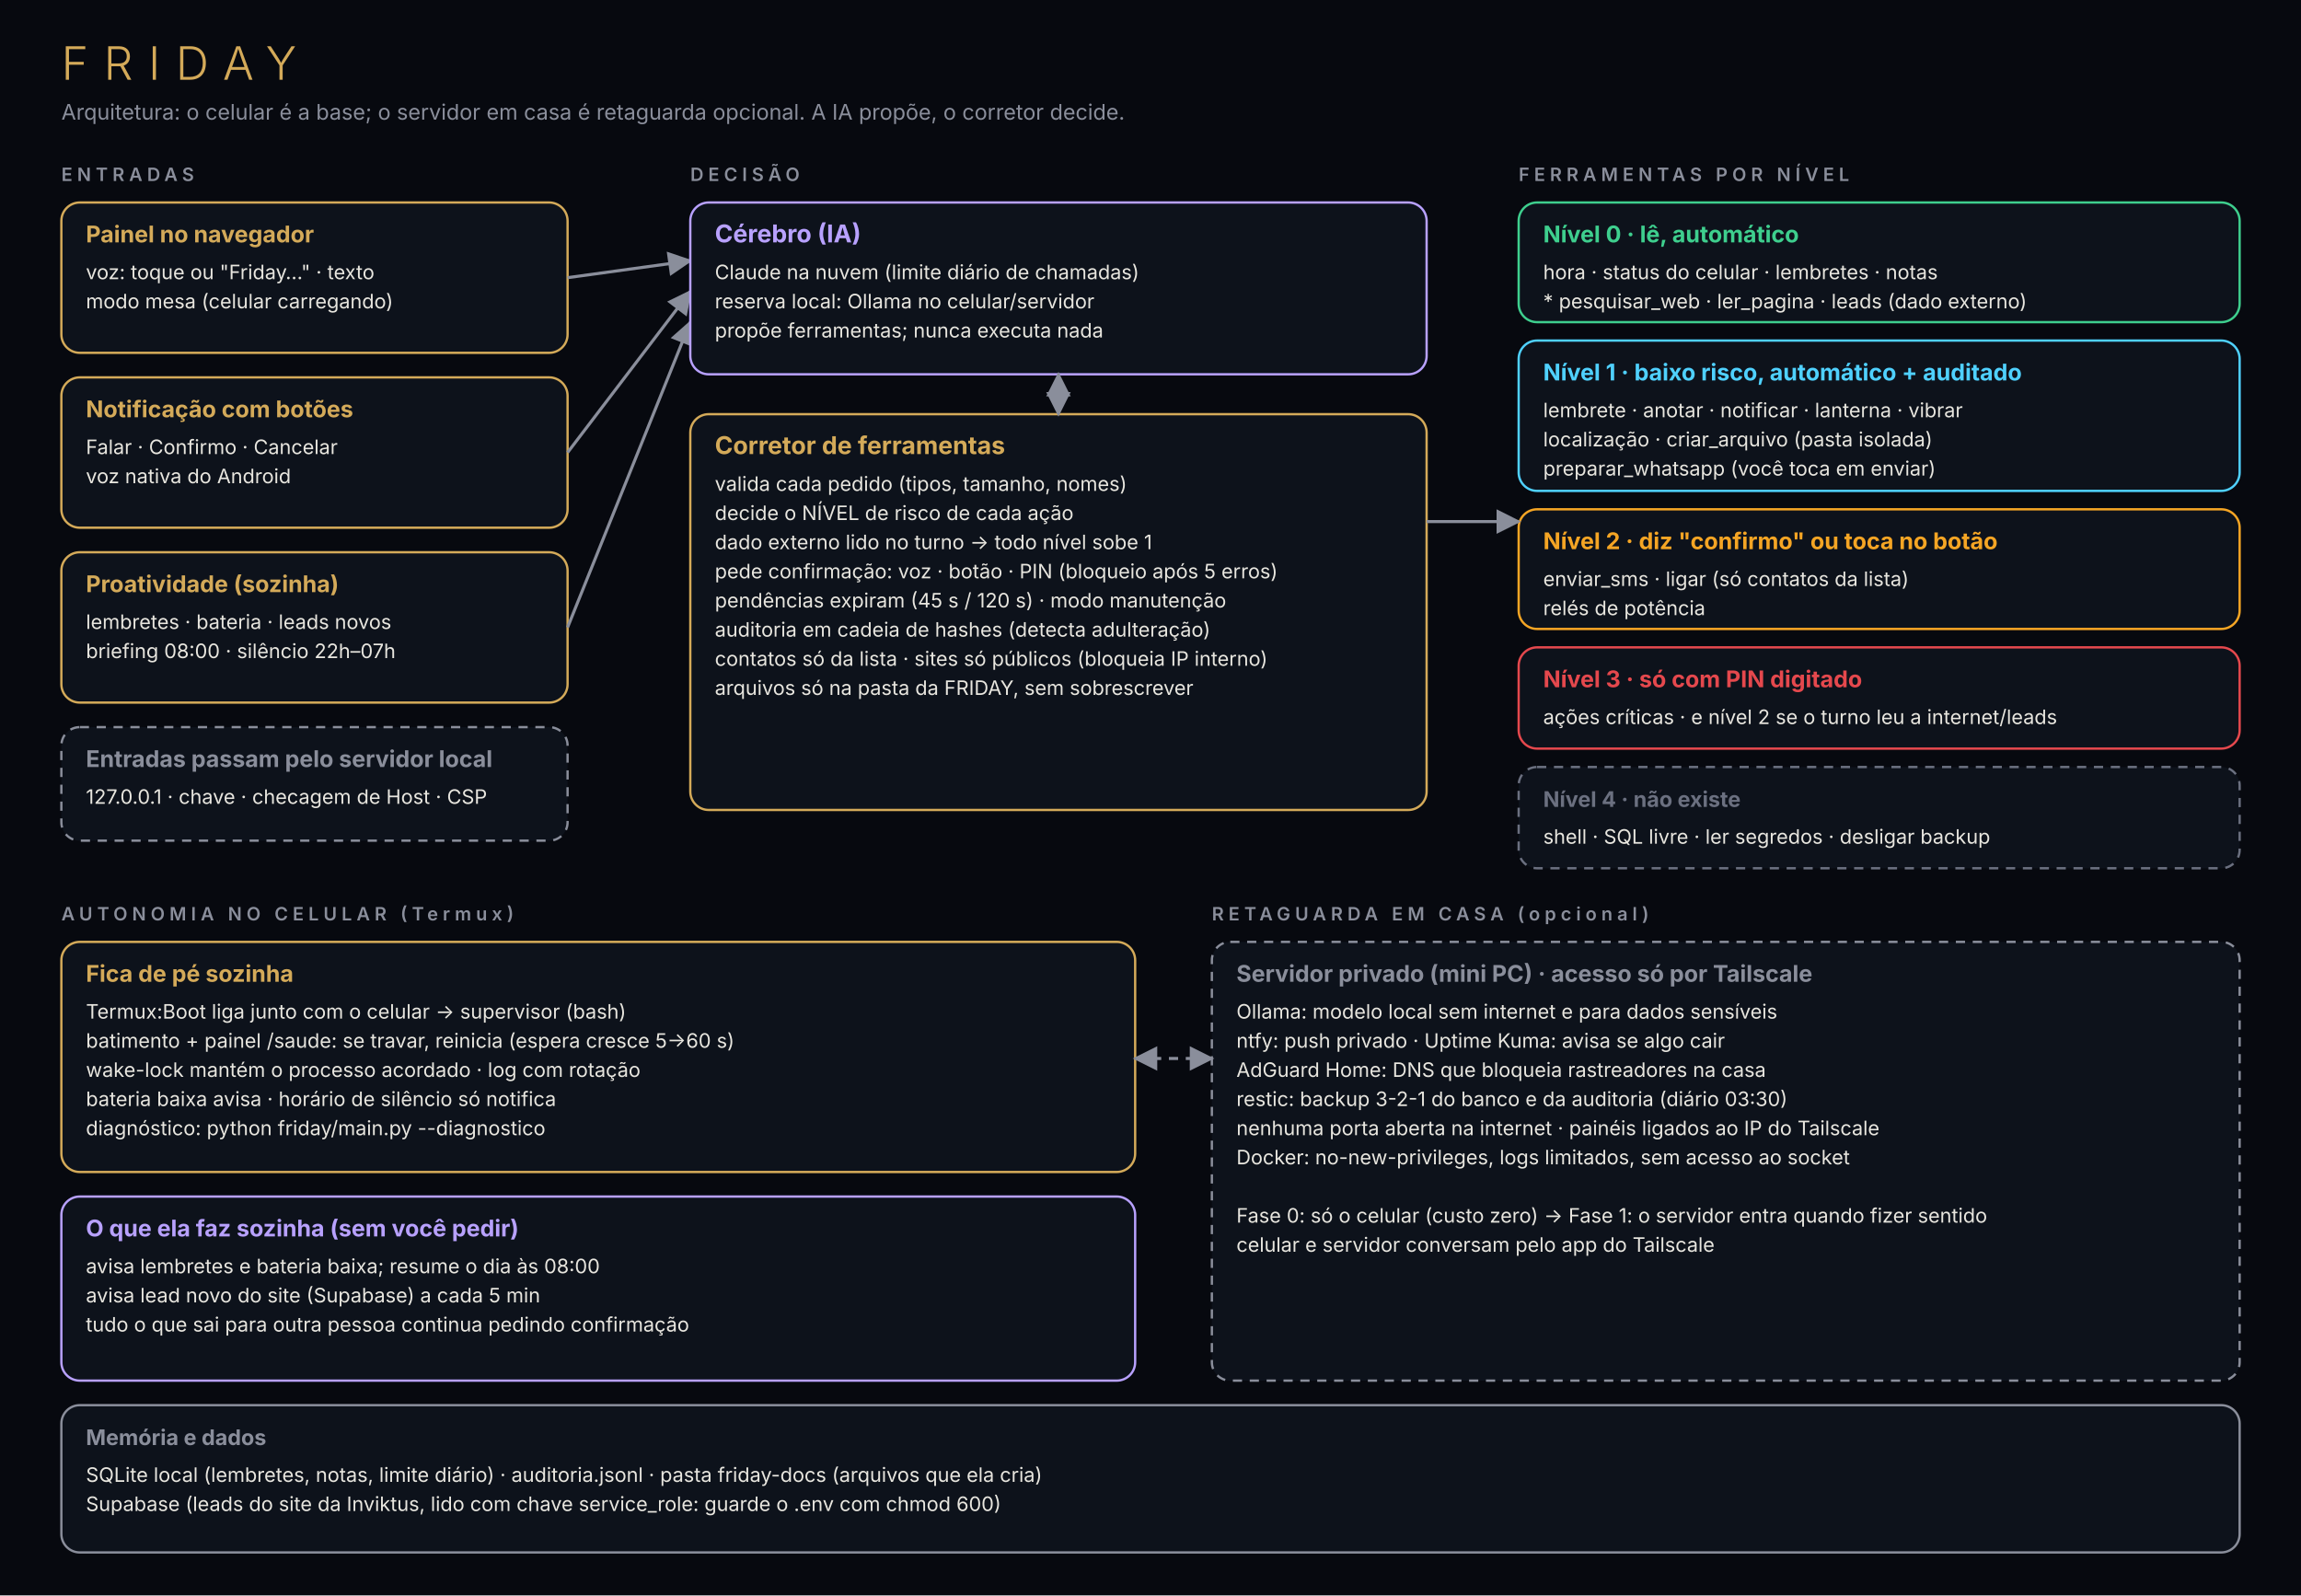
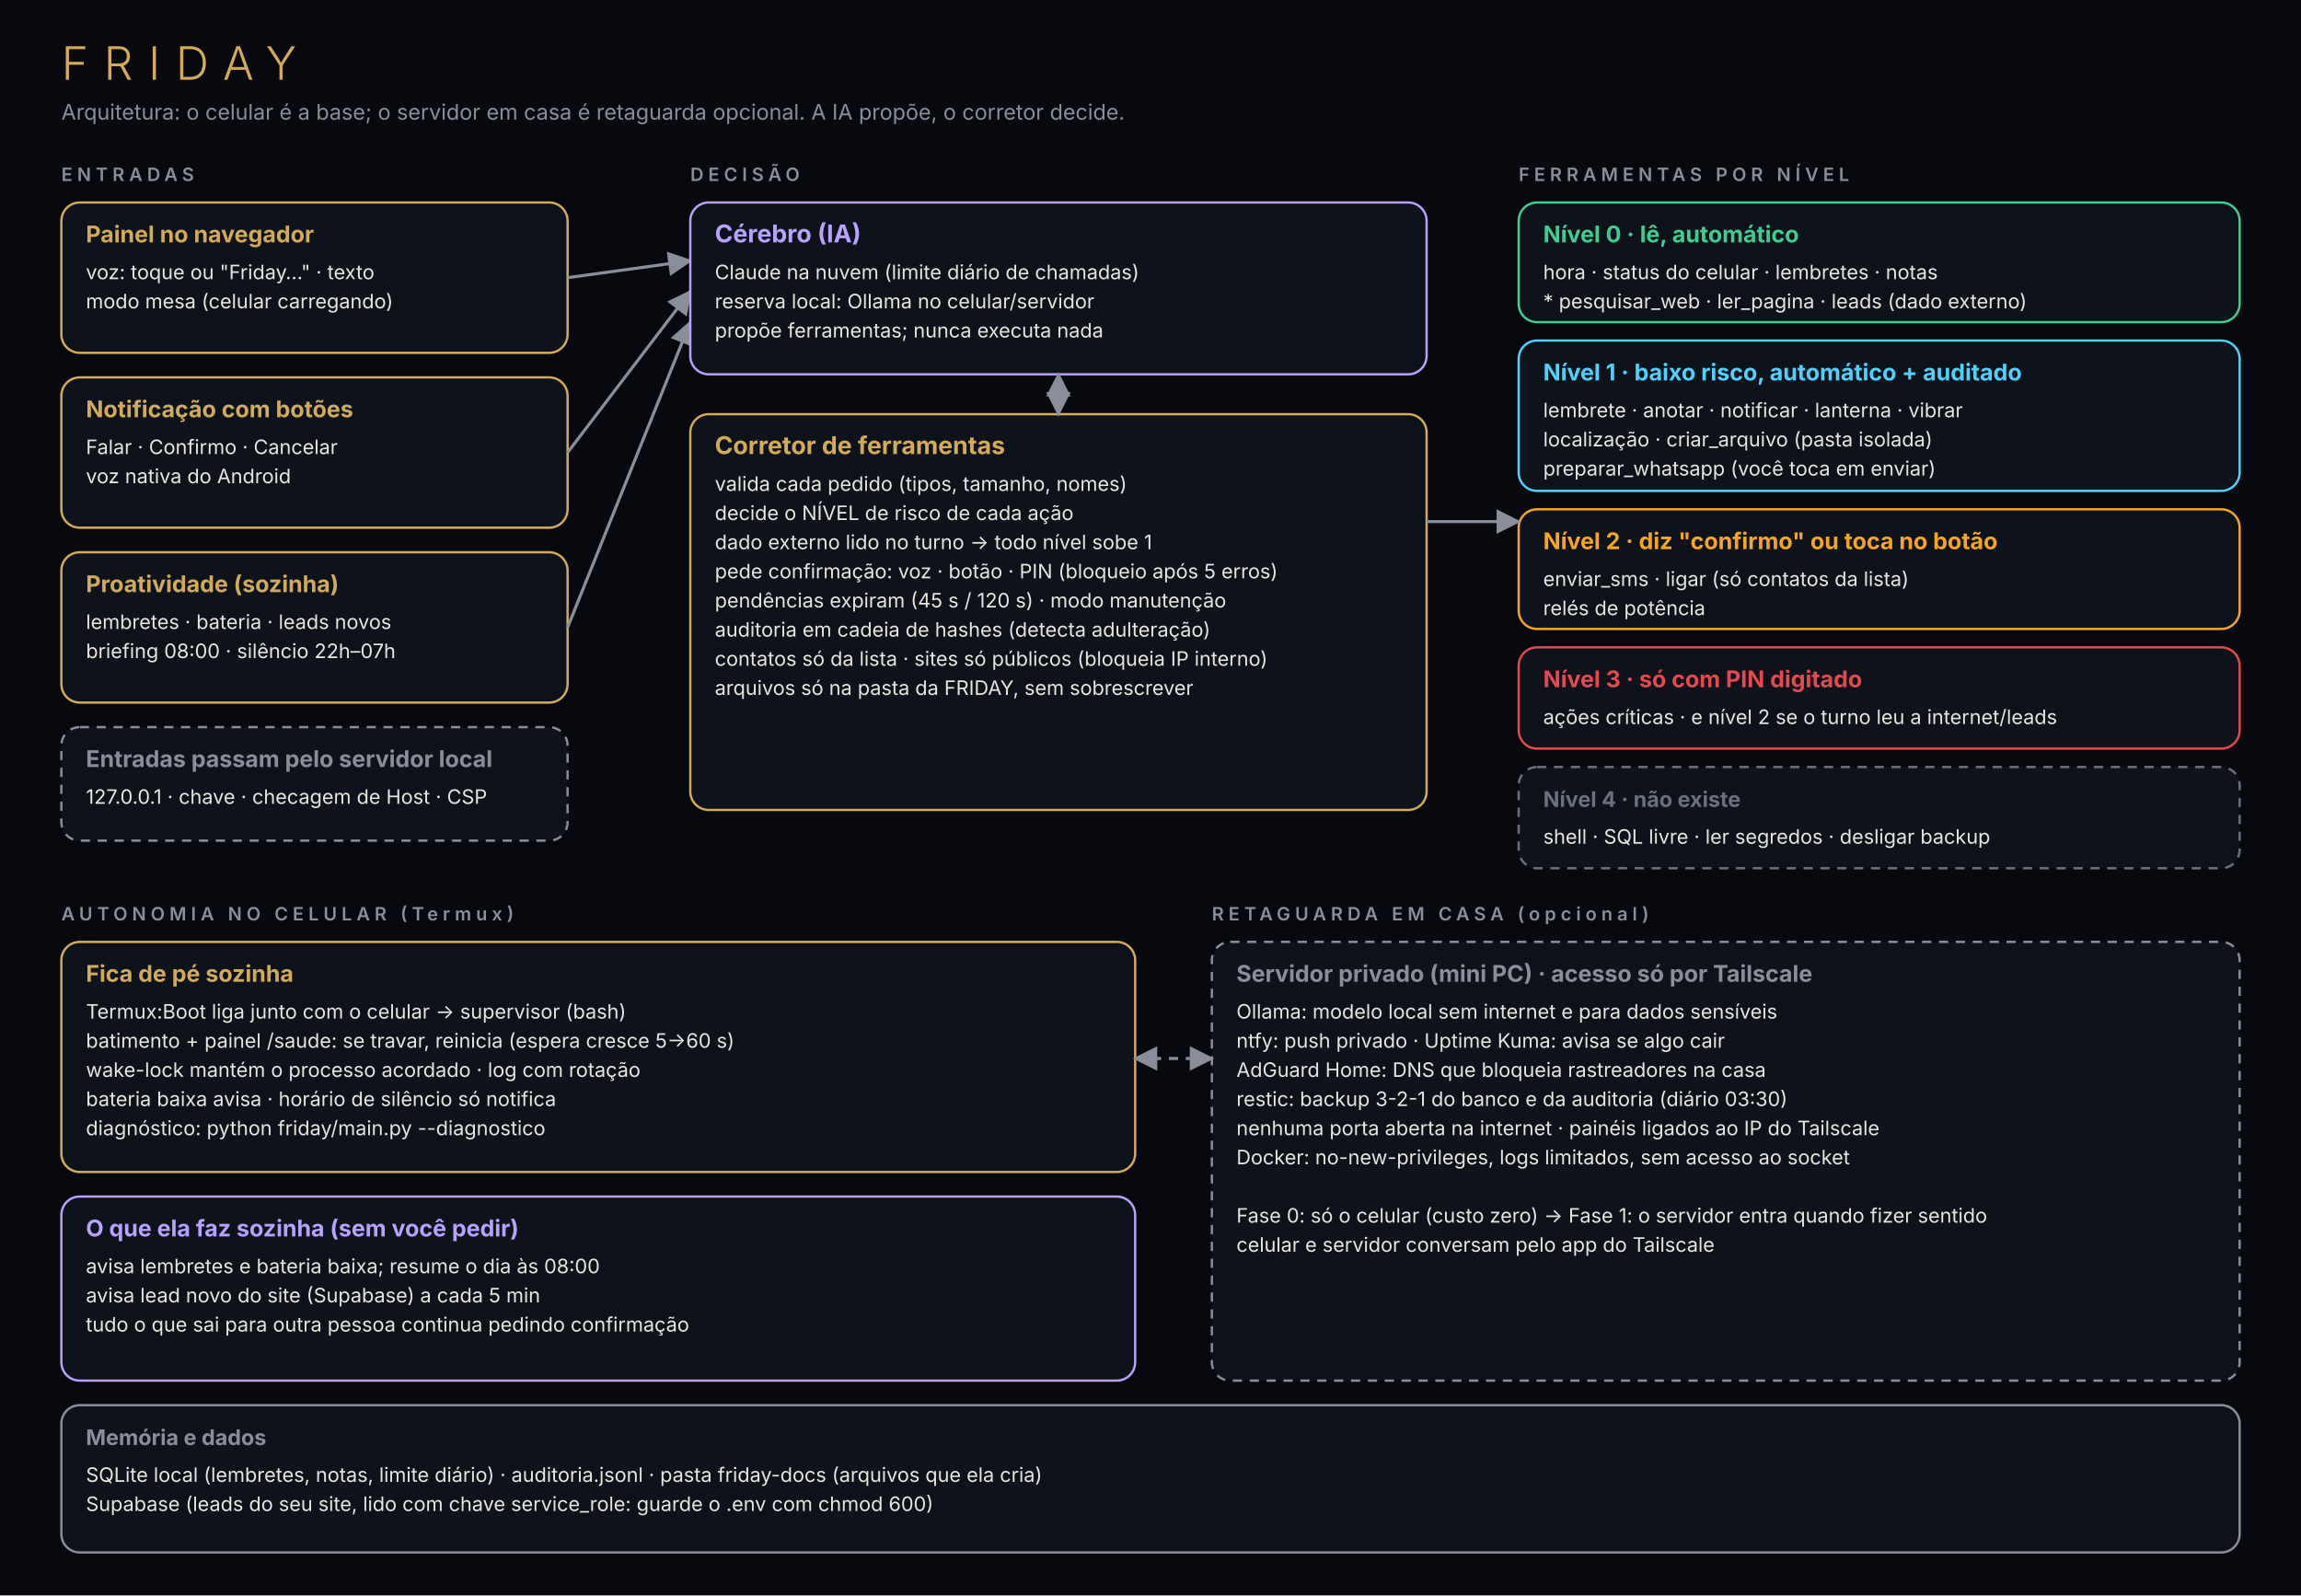
<svg xmlns="http://www.w3.org/2000/svg" viewBox="0 0 1500 1040" width="1500" height="1040" font-family="Inter, Segoe UI, Arial, sans-serif">
  <defs>
    <marker id="a" viewBox="0 0 10 10" refX="9" refY="5" markerWidth="8" markerHeight="8" orient="auto-start-reverse">
      <path d="M0 0L10 5L0 10z" fill="#8a8e9b" />
    </marker>
    <marker id="b" viewBox="0 0 10 10" refX="1" refY="5" markerWidth="8" markerHeight="8" orient="auto">
      <path d="M10 0L0 5L10 10z" fill="#8a8e9b" />
    </marker>
  </defs>
  <rect width="1500" height="1040" fill="#07090f" />
  <text x="40" y="52" fill="#d4aa59" font-size="30" letter-spacing="10" font-weight="300">FRIDAY</text>
  <text x="40" y="78" fill="#8a8e9b" font-size="14">Arquitetura: o celular é a base; o servidor em casa é retaguarda opcional. A IA propõe, o corretor decide.</text>
  <text x="40" y="118" fill="#8a8e9b" font-size="12" letter-spacing="3" font-weight="600">ENTRADAS</text>
  <rect x="40" y="132" width="330" height="98" rx="12" fill="#0d121b" stroke="#d4aa59" stroke-width="1.5" />
  <text x="56" y="158" fill="#d4aa59" font-size="15" font-weight="700">Painel no navegador</text>
  <text x="56" y="182" fill="#e8e6df" font-size="13">voz: toque ou "Friday…" · texto</text>
  <text x="56" y="201" fill="#e8e6df" font-size="13">modo mesa (celular carregando)</text>
  <rect x="40" y="246" width="330" height="98" rx="12" fill="#0d121b" stroke="#d4aa59" stroke-width="1.5" />
  <text x="56" y="272" fill="#d4aa59" font-size="15" font-weight="700">Notificação com botões</text>
  <text x="56" y="296" fill="#e8e6df" font-size="13">Falar · Confirmo · Cancelar</text>
  <text x="56" y="315" fill="#e8e6df" font-size="13">voz nativa do Android</text>
  <rect x="40" y="360" width="330" height="98" rx="12" fill="#0d121b" stroke="#d4aa59" stroke-width="1.5" />
  <text x="56" y="386" fill="#d4aa59" font-size="15" font-weight="700">Proatividade (sozinha)</text>
  <text x="56" y="410" fill="#e8e6df" font-size="13">lembretes · bateria · leads novos</text>
  <text x="56" y="429" fill="#e8e6df" font-size="13">briefing 08:00 · silêncio 22h–07h</text>
  <rect x="40" y="474" width="330" height="74" rx="12" fill="#0d121b" stroke="#8a8e9b" stroke-width="1.5" stroke-dasharray="6 5" />
  <text x="56" y="500" fill="#8a8e9b" font-size="15" font-weight="700">Entradas passam pelo servidor local</text>
  <text x="56" y="524" fill="#e8e6df" font-size="13">127.0.0.1 · chave · checagem de Host · CSP</text>
  <line x1="370" y1="181" x2="450" y2="170" stroke="#8a8e9b" stroke-width="2" marker-end="url(#a)" />
  <line x1="370" y1="295" x2="450" y2="190" stroke="#8a8e9b" stroke-width="2" marker-end="url(#a)" />
  <line x1="370" y1="409" x2="450" y2="210" stroke="#8a8e9b" stroke-width="2" marker-end="url(#a)" />
  <text x="450" y="118" fill="#8a8e9b" font-size="12" letter-spacing="3" font-weight="600">DECISÃO</text>
  <rect x="450" y="132" width="480" height="112" rx="12" fill="#0d121b" stroke="#b8a1ff" stroke-width="1.5" />
  <text x="466" y="158" fill="#b8a1ff" font-size="16" font-weight="700">Cérebro (IA)</text>
  <text x="466" y="182" fill="#e8e6df" font-size="13">Claude na nuvem (limite diário de chamadas)</text>
  <text x="466" y="201" fill="#e8e6df" font-size="13">reserva local: Ollama no celular/servidor</text>
  <text x="466" y="220" fill="#e8e6df" font-size="13">propõe ferramentas; nunca executa nada</text>
  <rect x="450" y="270" width="480" height="258" rx="12" fill="#0d121b" stroke="#d4aa59" stroke-width="1.5" />
  <text x="466" y="296" fill="#d4aa59" font-size="16" font-weight="700">Corretor de ferramentas</text>
  <text x="466" y="320" fill="#e8e6df" font-size="13">valida cada pedido (tipos, tamanho, nomes)</text>
  <text x="466" y="339" fill="#e8e6df" font-size="13">decide o NÍVEL de risco de cada ação</text>
  <text x="466" y="358" fill="#e8e6df" font-size="13">dado externo lido no turno → todo nível sobe 1</text>
  <text x="466" y="377" fill="#e8e6df" font-size="13">pede confirmação: voz · botão · PIN (bloqueio após 5 erros)</text>
  <text x="466" y="396" fill="#e8e6df" font-size="13">pendências expiram (45 s / 120 s) · modo manutenção</text>
  <text x="466" y="415" fill="#e8e6df" font-size="13">auditoria em cadeia de hashes (detecta adulteração)</text>
  <text x="466" y="434" fill="#e8e6df" font-size="13">contatos só da lista · sites só públicos (bloqueia IP interno)</text>
  <text x="466" y="453" fill="#e8e6df" font-size="13">arquivos só na pasta da FRIDAY, sem sobrescrever</text>
  <line x1="690" y1="244" x2="690" y2="270" stroke="#8a8e9b" stroke-width="2" marker-end="url(#a)" marker-start="url(#b)" />
  <text x="990" y="118" fill="#8a8e9b" font-size="12" letter-spacing="3" font-weight="600">FERRAMENTAS POR NÍVEL</text>
  <rect x="990" y="132" width="470" height="78" rx="12" fill="#0d121b" stroke="#3ecf8e" stroke-width="1.5" />
  <text x="1006" y="158" fill="#3ecf8e" font-size="15" font-weight="700">Nível 0 · lê, automático</text>
  <text x="1006" y="182" fill="#e8e6df" font-size="13">hora · status do celular · lembretes · notas</text>
  <text x="1006" y="201" fill="#e8e6df" font-size="13">* pesquisar_web · ler_pagina · leads (dado externo)</text>
  <rect x="990" y="222" width="470" height="98" rx="12" fill="#0d121b" stroke="#4fd1ff" stroke-width="1.5" />
  <text x="1006" y="248" fill="#4fd1ff" font-size="15" font-weight="700">Nível 1 · baixo risco, automático + auditado</text>
  <text x="1006" y="272" fill="#e8e6df" font-size="13">lembrete · anotar · notificar · lanterna · vibrar</text>
  <text x="1006" y="291" fill="#e8e6df" font-size="13">localização · criar_arquivo (pasta isolada)</text>
  <text x="1006" y="310" fill="#e8e6df" font-size="13">preparar_whatsapp (você toca em enviar)</text>
  <rect x="990" y="332" width="470" height="78" rx="12" fill="#0d121b" stroke="#f5a524" stroke-width="1.5" />
  <text x="1006" y="358" fill="#f5a524" font-size="15" font-weight="700">Nível 2 · diz "confirmo" ou toca no botão</text>
  <text x="1006" y="382" fill="#e8e6df" font-size="13">enviar_sms · ligar (só contatos da lista)</text>
  <text x="1006" y="401" fill="#e8e6df" font-size="13">relés de potência</text>
  <rect x="990" y="422" width="470" height="66" rx="12" fill="#0d121b" stroke="#e5484d" stroke-width="1.5" />
  <text x="1006" y="448" fill="#e5484d" font-size="15" font-weight="700">Nível 3 · só com PIN digitado</text>
  <text x="1006" y="472" fill="#e8e6df" font-size="13">ações críticas · e nível 2 se o turno leu a internet/leads</text>
  <rect x="990" y="500" width="470" height="66" rx="12" fill="#0d121b" stroke="#6b7080" stroke-width="1.5" stroke-dasharray="6 5" />
  <text x="1006" y="526" fill="#6b7080" font-size="14" font-weight="700">Nível 4 · não existe</text>
  <text x="1006" y="550" fill="#e8e6df" font-size="13">shell · SQL livre · ler segredos · desligar backup</text>
  <line x1="930" y1="340" x2="990" y2="340" stroke="#8a8e9b" stroke-width="2" marker-end="url(#a)" />
  <text x="40" y="600" fill="#8a8e9b" font-size="12" letter-spacing="3" font-weight="600">AUTONOMIA NO CELULAR (Termux)</text>
  <rect x="40" y="614" width="700" height="150" rx="12" fill="#0d121b" stroke="#d4aa59" stroke-width="1.5" />
  <text x="56" y="640" fill="#d4aa59" font-size="15" font-weight="700">Fica de pé sozinha</text>
  <text x="56" y="664" fill="#e8e6df" font-size="13">Termux:Boot liga junto com o celular → supervisor (bash)</text>
  <text x="56" y="683" fill="#e8e6df" font-size="13">batimento + painel /saude: se travar, reinicia (espera cresce 5→60 s)</text>
  <text x="56" y="702" fill="#e8e6df" font-size="13">wake-lock mantém o processo acordado · log com rotação</text>
  <text x="56" y="721" fill="#e8e6df" font-size="13">bateria baixa avisa · horário de silêncio só notifica</text>
  <text x="56" y="740" fill="#e8e6df" font-size="13">diagnóstico: python friday/main.py --diagnostico</text>
  <rect x="40" y="780" width="700" height="120" rx="12" fill="#0d121b" stroke="#b8a1ff" stroke-width="1.5" />
  <text x="56" y="806" fill="#b8a1ff" font-size="15" font-weight="700">O que ela faz sozinha (sem você pedir)</text>
  <text x="56" y="830" fill="#e8e6df" font-size="13">avisa lembretes e bateria baixa; resume o dia às 08:00</text>
  <text x="56" y="849" fill="#e8e6df" font-size="13">avisa lead novo do site (Supabase) a cada 5 min</text>
  <text x="56" y="868" fill="#e8e6df" font-size="13">tudo o que sai para outra pessoa continua pedindo confirmação</text>
  <text x="790" y="600" fill="#8a8e9b" font-size="12" letter-spacing="3" font-weight="600">RETAGUARDA EM CASA (opcional)</text>
  <rect x="790" y="614" width="670" height="286" rx="12" fill="#0d121b" stroke="#8a8e9b" stroke-width="1.5" stroke-dasharray="6 5" />
  <text x="806" y="640" fill="#8a8e9b" font-size="15" font-weight="700">Servidor privado (mini PC) · acesso só por Tailscale</text>
  <text x="806" y="664" fill="#e8e6df" font-size="13">Ollama: modelo local sem internet e para dados sensíveis</text>
  <text x="806" y="683" fill="#e8e6df" font-size="13">ntfy: push privado · Uptime Kuma: avisa se algo cair</text>
  <text x="806" y="702" fill="#e8e6df" font-size="13">AdGuard Home: DNS que bloqueia rastreadores na casa</text>
  <text x="806" y="721" fill="#e8e6df" font-size="13">restic: backup 3-2-1 do banco e da auditoria (diário 03:30)</text>
  <text x="806" y="740" fill="#e8e6df" font-size="13">nenhuma porta aberta na internet · painéis ligados ao IP do Tailscale</text>
  <text x="806" y="759" fill="#e8e6df" font-size="13">Docker: no-new-privileges, logs limitados, sem acesso ao socket</text>
  <text x="806" y="778" fill="#e8e6df" font-size="13" />
  <text x="806" y="797" fill="#e8e6df" font-size="13">Fase 0: só o celular (custo zero)  →  Fase 1: o servidor entra quando fizer sentido</text>
  <text x="806" y="816" fill="#e8e6df" font-size="13">celular e servidor conversam pelo app do Tailscale</text>
  <line x1="740" y1="690" x2="790" y2="690" stroke="#8a8e9b" stroke-width="2" stroke-dasharray="6 5" marker-end="url(#a)" marker-start="url(#b)" />
  <rect x="40" y="916" width="1420" height="96" rx="12" fill="#0d121b" stroke="#8a8e9b" stroke-width="1.5" />
  <text x="56" y="942" fill="#8a8e9b" font-size="14" font-weight="700">Memória e dados</text>
  <text x="56" y="966" fill="#e8e6df" font-size="13">SQLite local (lembretes, notas, limite diário) · auditoria.jsonl · pasta friday-docs (arquivos que ela cria)</text>
-   <text x="56" y="985" fill="#e8e6df" font-size="13">Supabase (leads do site da Inviktus, lido com chave service_role: guarde o .env com chmod 600)</text>
+   <text x="56" y="985" fill="#e8e6df" font-size="13">Supabase (leads do seu site, lido com chave service_role: guarde o .env com chmod 600)</text>
</svg>
